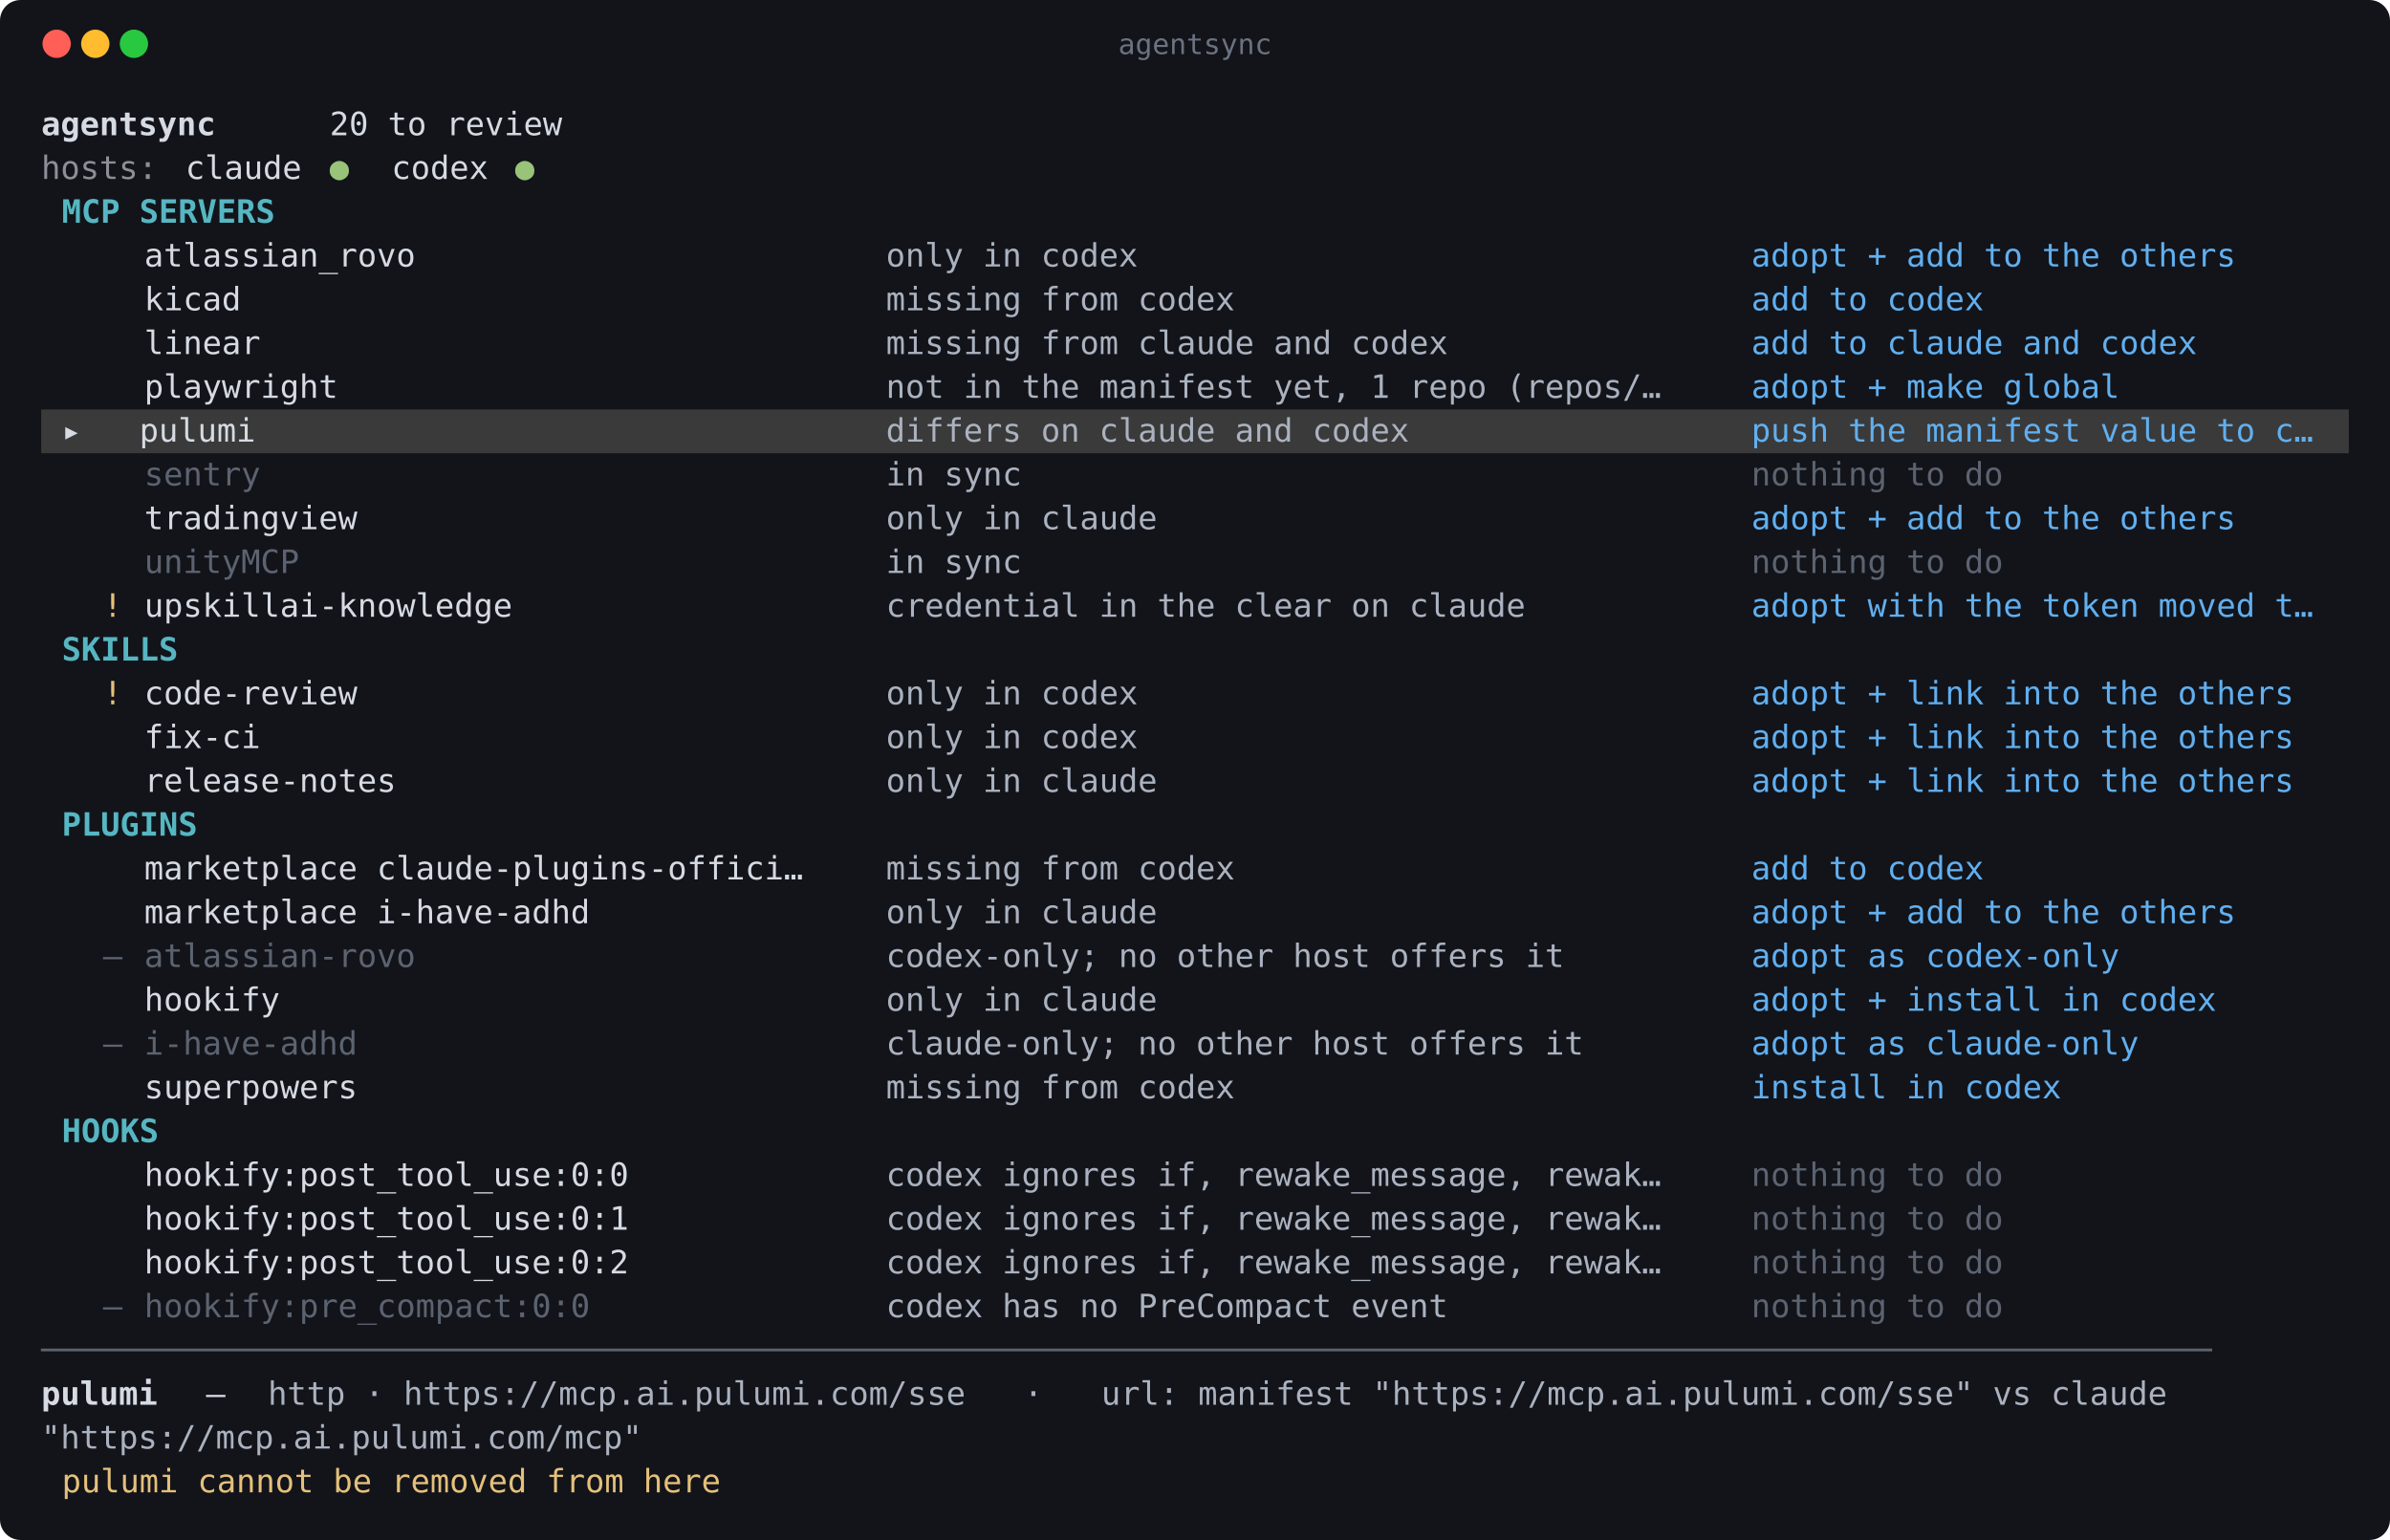
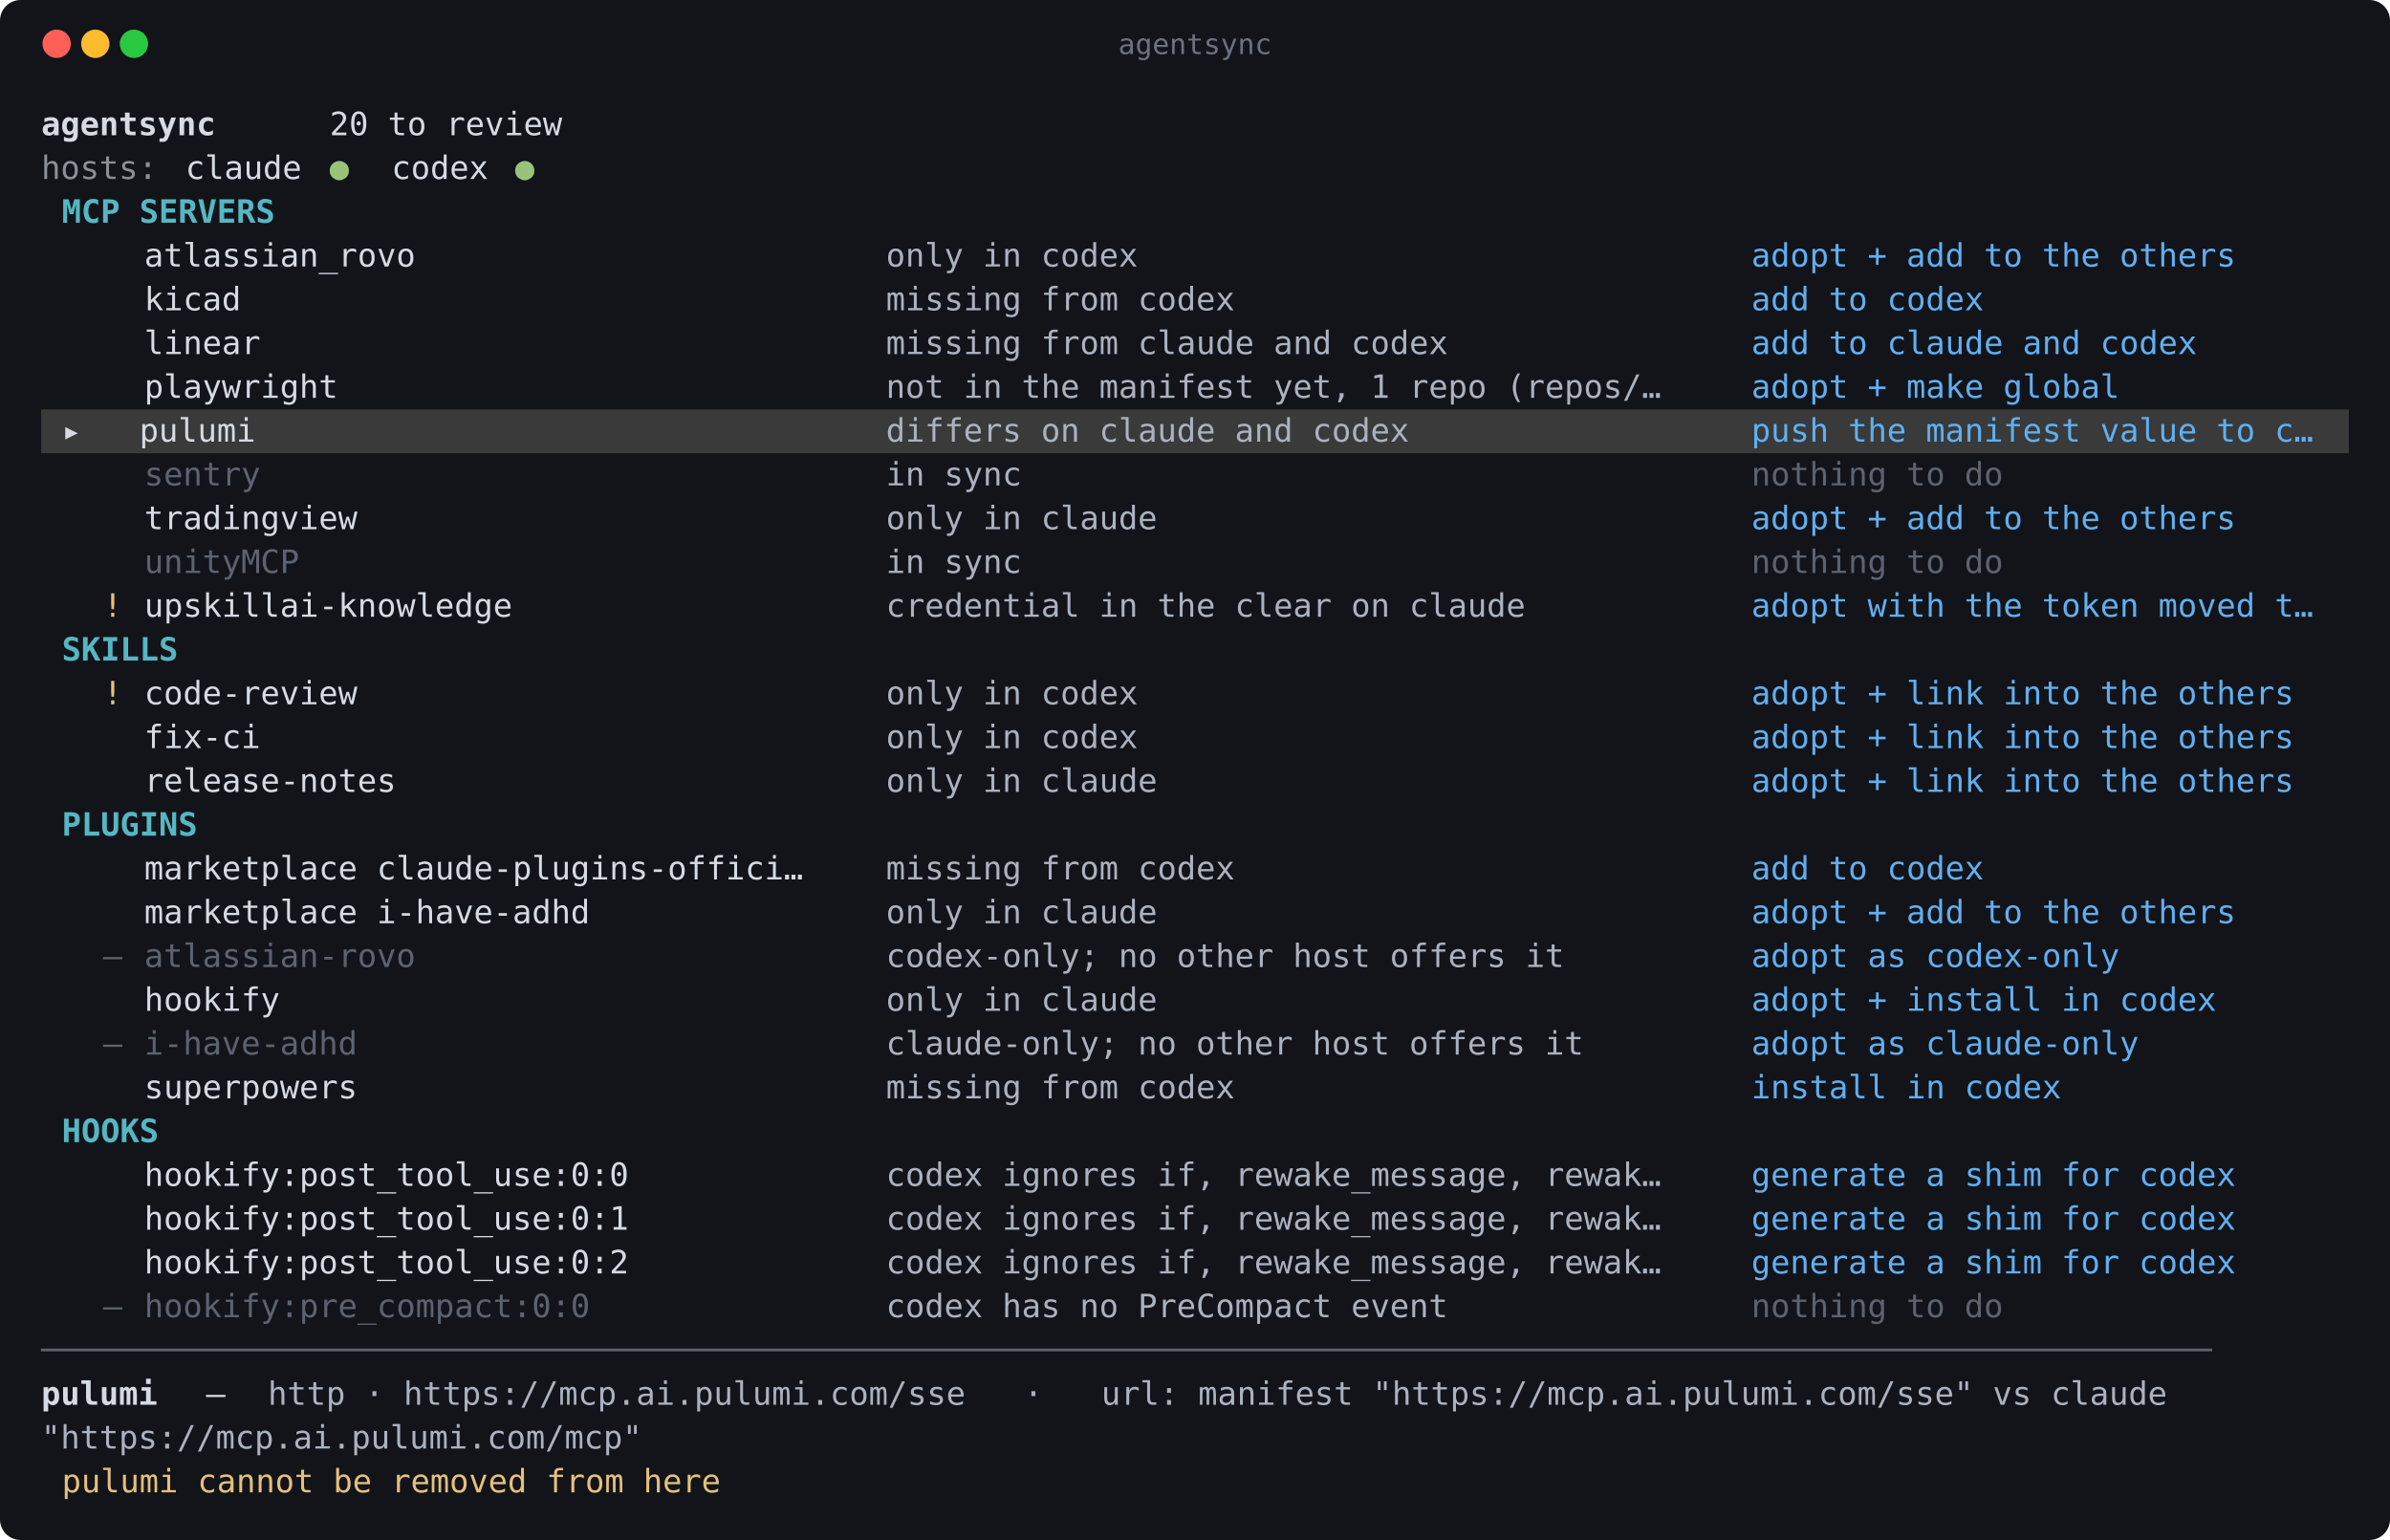
<svg xmlns="http://www.w3.org/2000/svg" width="928" height="598" viewBox="0 0 928 598" font-family="ui-monospace,SFMono-Regular,Menlo,Consolas,monospace" font-size="12.5">
  <rect width="928" height="598" rx="8" fill="#12141a" />
  <circle cx="22" cy="17" r="5.5" fill="#ff5f57" />
  <circle cx="37" cy="17" r="5.5" fill="#febc2e" />
  <circle cx="52" cy="17" r="5.5" fill="#28c840" />
  <text x="464" y="21" fill="#6b7280" text-anchor="middle" font-size="11">agentsync</text>
  <rect x="16.0" y="159.0" width="896.0" height="17.0" fill="#3a3a3a" />
  <text x="16.0" y="52.5" fill="#d6dae2" font-weight="600" xml:space="preserve">agentsync</text>
  <text x="128.0" y="52.5" fill="#d6dae2" xml:space="preserve">20 to review</text>
  <text x="16.0" y="69.5" fill="#d6dae2" opacity="0.62" xml:space="preserve">hosts:</text>
  <text x="72.0" y="69.5" fill="#d6dae2" xml:space="preserve">claude</text>
  <text x="128.0" y="69.5" fill="#98c379" xml:space="preserve">●</text>
  <text x="152.0" y="69.5" fill="#d6dae2" xml:space="preserve">codex</text>
  <text x="200.0" y="69.5" fill="#98c379" xml:space="preserve">●</text>
  <text x="24.0" y="86.5" fill="#56b6c2" font-weight="600" xml:space="preserve">MCP SERVERS</text>
  <text x="56.0" y="103.5" fill="#d6dae2" xml:space="preserve">atlassian_rovo</text>
  <text x="344.0" y="103.5" fill="#abb2bf" xml:space="preserve">only in codex</text>
  <text x="680.0" y="103.5" fill="#61afef" xml:space="preserve">adopt + add to the others</text>
  <text x="56.0" y="120.5" fill="#d6dae2" xml:space="preserve">kicad</text>
  <text x="344.0" y="120.5" fill="#abb2bf" xml:space="preserve">missing from codex</text>
  <text x="680.0" y="120.5" fill="#61afef" xml:space="preserve">add to codex</text>
  <text x="56.0" y="137.5" fill="#d6dae2" xml:space="preserve">linear</text>
  <text x="344.0" y="137.5" fill="#abb2bf" xml:space="preserve">missing from claude and codex</text>
  <text x="680.0" y="137.5" fill="#61afef" xml:space="preserve">add to claude and codex</text>
  <text x="56.0" y="154.5" fill="#d6dae2" xml:space="preserve">playwright</text>
  <text x="344.0" y="154.5" fill="#abb2bf" xml:space="preserve">not in the manifest yet, 1 repo (repos/…</text>
  <text x="680.0" y="154.5" fill="#61afef" xml:space="preserve">adopt + make global</text>
  <text x="24.0" y="171.5" fill="#d6dae2" xml:space="preserve">▸   pulumi</text>
  <text x="344.0" y="171.5" fill="#abb2bf" xml:space="preserve">differs on claude and codex</text>
  <text x="680.0" y="171.5" fill="#61afef" xml:space="preserve">push the manifest value to c…</text>
  <text x="56.0" y="188.5" fill="#5c6370" xml:space="preserve">sentry</text>
  <text x="344.0" y="188.5" fill="#abb2bf" xml:space="preserve">in sync</text>
  <text x="680.0" y="188.5" fill="#5c6370" xml:space="preserve">nothing to do</text>
  <text x="56.0" y="205.5" fill="#d6dae2" xml:space="preserve">tradingview</text>
  <text x="344.0" y="205.5" fill="#abb2bf" xml:space="preserve">only in claude</text>
  <text x="680.0" y="205.5" fill="#61afef" xml:space="preserve">adopt + add to the others</text>
  <text x="56.0" y="222.5" fill="#5c6370" xml:space="preserve">unityMCP</text>
  <text x="344.0" y="222.5" fill="#abb2bf" xml:space="preserve">in sync</text>
  <text x="680.0" y="222.5" fill="#5c6370" xml:space="preserve">nothing to do</text>
  <text x="40.0" y="239.5" fill="#e5c07b" xml:space="preserve">!</text>
  <text x="56.0" y="239.5" fill="#d6dae2" xml:space="preserve">upskillai-knowledge</text>
  <text x="344.0" y="239.5" fill="#abb2bf" xml:space="preserve">credential in the clear on claude</text>
  <text x="680.0" y="239.5" fill="#61afef" xml:space="preserve">adopt with the token moved t…</text>
  <text x="24.0" y="256.5" fill="#56b6c2" font-weight="600" xml:space="preserve">SKILLS</text>
  <text x="40.0" y="273.5" fill="#e5c07b" xml:space="preserve">!</text>
  <text x="56.0" y="273.5" fill="#d6dae2" xml:space="preserve">code-review</text>
  <text x="344.0" y="273.5" fill="#abb2bf" xml:space="preserve">only in codex</text>
  <text x="680.0" y="273.5" fill="#61afef" xml:space="preserve">adopt + link into the others</text>
  <text x="56.0" y="290.5" fill="#d6dae2" xml:space="preserve">fix-ci</text>
  <text x="344.0" y="290.5" fill="#abb2bf" xml:space="preserve">only in codex</text>
  <text x="680.0" y="290.5" fill="#61afef" xml:space="preserve">adopt + link into the others</text>
  <text x="56.0" y="307.5" fill="#d6dae2" xml:space="preserve">release-notes</text>
  <text x="344.0" y="307.5" fill="#abb2bf" xml:space="preserve">only in claude</text>
  <text x="680.0" y="307.5" fill="#61afef" xml:space="preserve">adopt + link into the others</text>
  <text x="24.0" y="324.5" fill="#56b6c2" font-weight="600" xml:space="preserve">PLUGINS</text>
  <text x="56.0" y="341.5" fill="#d6dae2" xml:space="preserve">marketplace claude-plugins-offici…</text>
  <text x="344.0" y="341.5" fill="#abb2bf" xml:space="preserve">missing from codex</text>
  <text x="680.0" y="341.5" fill="#61afef" xml:space="preserve">add to codex</text>
  <text x="56.0" y="358.5" fill="#d6dae2" xml:space="preserve">marketplace i-have-adhd</text>
  <text x="344.0" y="358.5" fill="#abb2bf" xml:space="preserve">only in claude</text>
  <text x="680.0" y="358.5" fill="#61afef" xml:space="preserve">adopt + add to the others</text>
  <text x="40.0" y="375.5" fill="#5c6370" xml:space="preserve">—</text>
  <text x="56.0" y="375.5" fill="#5c6370" xml:space="preserve">atlassian-rovo</text>
  <text x="344.0" y="375.5" fill="#abb2bf" xml:space="preserve">codex-only; no other host offers it</text>
  <text x="680.0" y="375.5" fill="#61afef" xml:space="preserve">adopt as codex-only</text>
  <text x="56.0" y="392.5" fill="#d6dae2" xml:space="preserve">hookify</text>
  <text x="344.0" y="392.5" fill="#abb2bf" xml:space="preserve">only in claude</text>
  <text x="680.0" y="392.5" fill="#61afef" xml:space="preserve">adopt + install in codex</text>
  <text x="40.0" y="409.5" fill="#5c6370" xml:space="preserve">—</text>
  <text x="56.0" y="409.5" fill="#5c6370" xml:space="preserve">i-have-adhd</text>
  <text x="344.0" y="409.5" fill="#abb2bf" xml:space="preserve">claude-only; no other host offers it</text>
  <text x="680.0" y="409.5" fill="#61afef" xml:space="preserve">adopt as claude-only</text>
  <text x="56.0" y="426.5" fill="#d6dae2" xml:space="preserve">superpowers</text>
  <text x="344.0" y="426.5" fill="#abb2bf" xml:space="preserve">missing from codex</text>
  <text x="680.0" y="426.5" fill="#61afef" xml:space="preserve">install in codex</text>
  <text x="24.0" y="443.5" fill="#56b6c2" font-weight="600" xml:space="preserve">HOOKS</text>
  <text x="56.0" y="460.5" fill="#d6dae2" xml:space="preserve">hookify:post_tool_use:0:0</text>
  <text x="344.0" y="460.5" fill="#abb2bf" xml:space="preserve">codex ignores if, rewake_message, rewak…</text>
-   <text x="680.0" y="460.5" fill="#5c6370" xml:space="preserve">nothing to do</text>
+   <text x="680.0" y="460.5" fill="#61afef" xml:space="preserve">generate a shim for codex</text>
  <text x="56.0" y="477.5" fill="#d6dae2" xml:space="preserve">hookify:post_tool_use:0:1</text>
  <text x="344.0" y="477.5" fill="#abb2bf" xml:space="preserve">codex ignores if, rewake_message, rewak…</text>
-   <text x="680.0" y="477.5" fill="#5c6370" xml:space="preserve">nothing to do</text>
+   <text x="680.0" y="477.5" fill="#61afef" xml:space="preserve">generate a shim for codex</text>
  <text x="56.0" y="494.5" fill="#d6dae2" xml:space="preserve">hookify:post_tool_use:0:2</text>
  <text x="344.0" y="494.5" fill="#abb2bf" xml:space="preserve">codex ignores if, rewake_message, rewak…</text>
-   <text x="680.0" y="494.5" fill="#5c6370" xml:space="preserve">nothing to do</text>
+   <text x="680.0" y="494.5" fill="#61afef" xml:space="preserve">generate a shim for codex</text>
  <text x="40.0" y="511.5" fill="#5c6370" xml:space="preserve">—</text>
  <text x="56.0" y="511.5" fill="#5c6370" xml:space="preserve">hookify:pre_compact:0:0</text>
  <text x="344.0" y="511.5" fill="#abb2bf" xml:space="preserve">codex has no PreCompact event</text>
  <text x="680.0" y="511.5" fill="#5c6370" xml:space="preserve">nothing to do</text>
  <text x="16.0" y="528.5" fill="#5c6370" xml:space="preserve">────────────────────────────────────────────────────────────────────────────────────────────────────────────────</text>
  <text x="16.0" y="545.5" fill="#d6dae2" font-weight="600" xml:space="preserve">pulumi</text>
  <text x="80.0" y="545.5" fill="#d6dae2" xml:space="preserve">—</text>
  <text x="104.0" y="545.5" fill="#abb2bf" xml:space="preserve">http · https://mcp.ai.pulumi.com/sse   ·   url: manifest "https://mcp.ai.pulumi.com/sse" vs claude</text>
  <text x="16.0" y="562.5" fill="#abb2bf" xml:space="preserve">"https://mcp.ai.pulumi.com/mcp"</text>
  <text x="24.0" y="579.5" fill="#e5c07b" xml:space="preserve">pulumi cannot be removed from here</text>
</svg>
